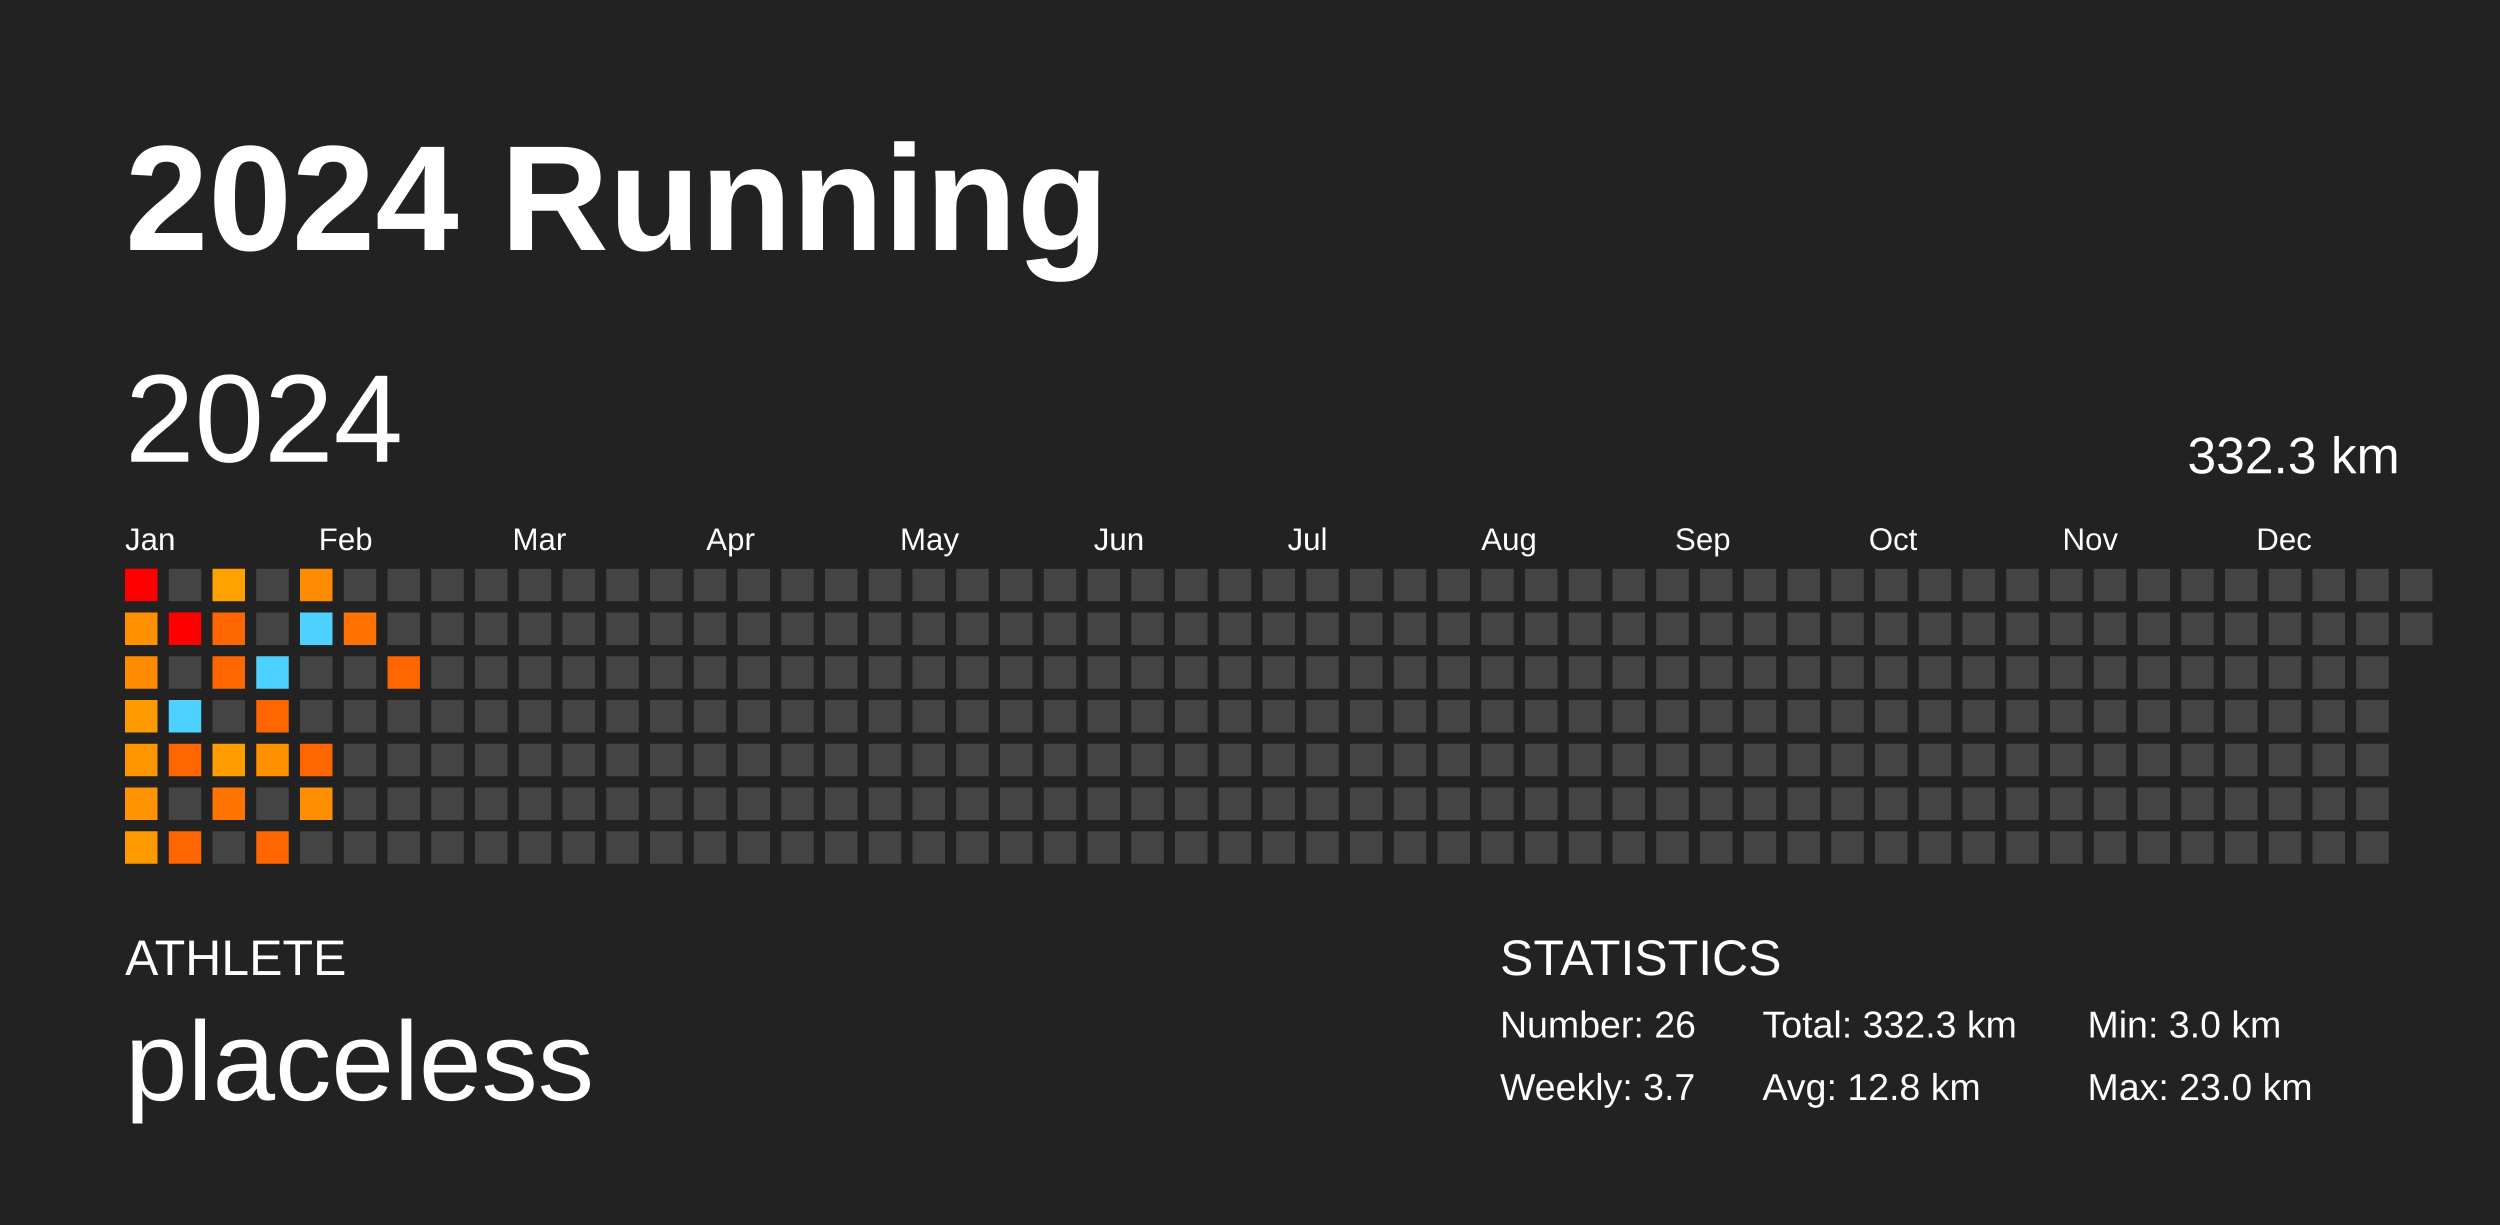
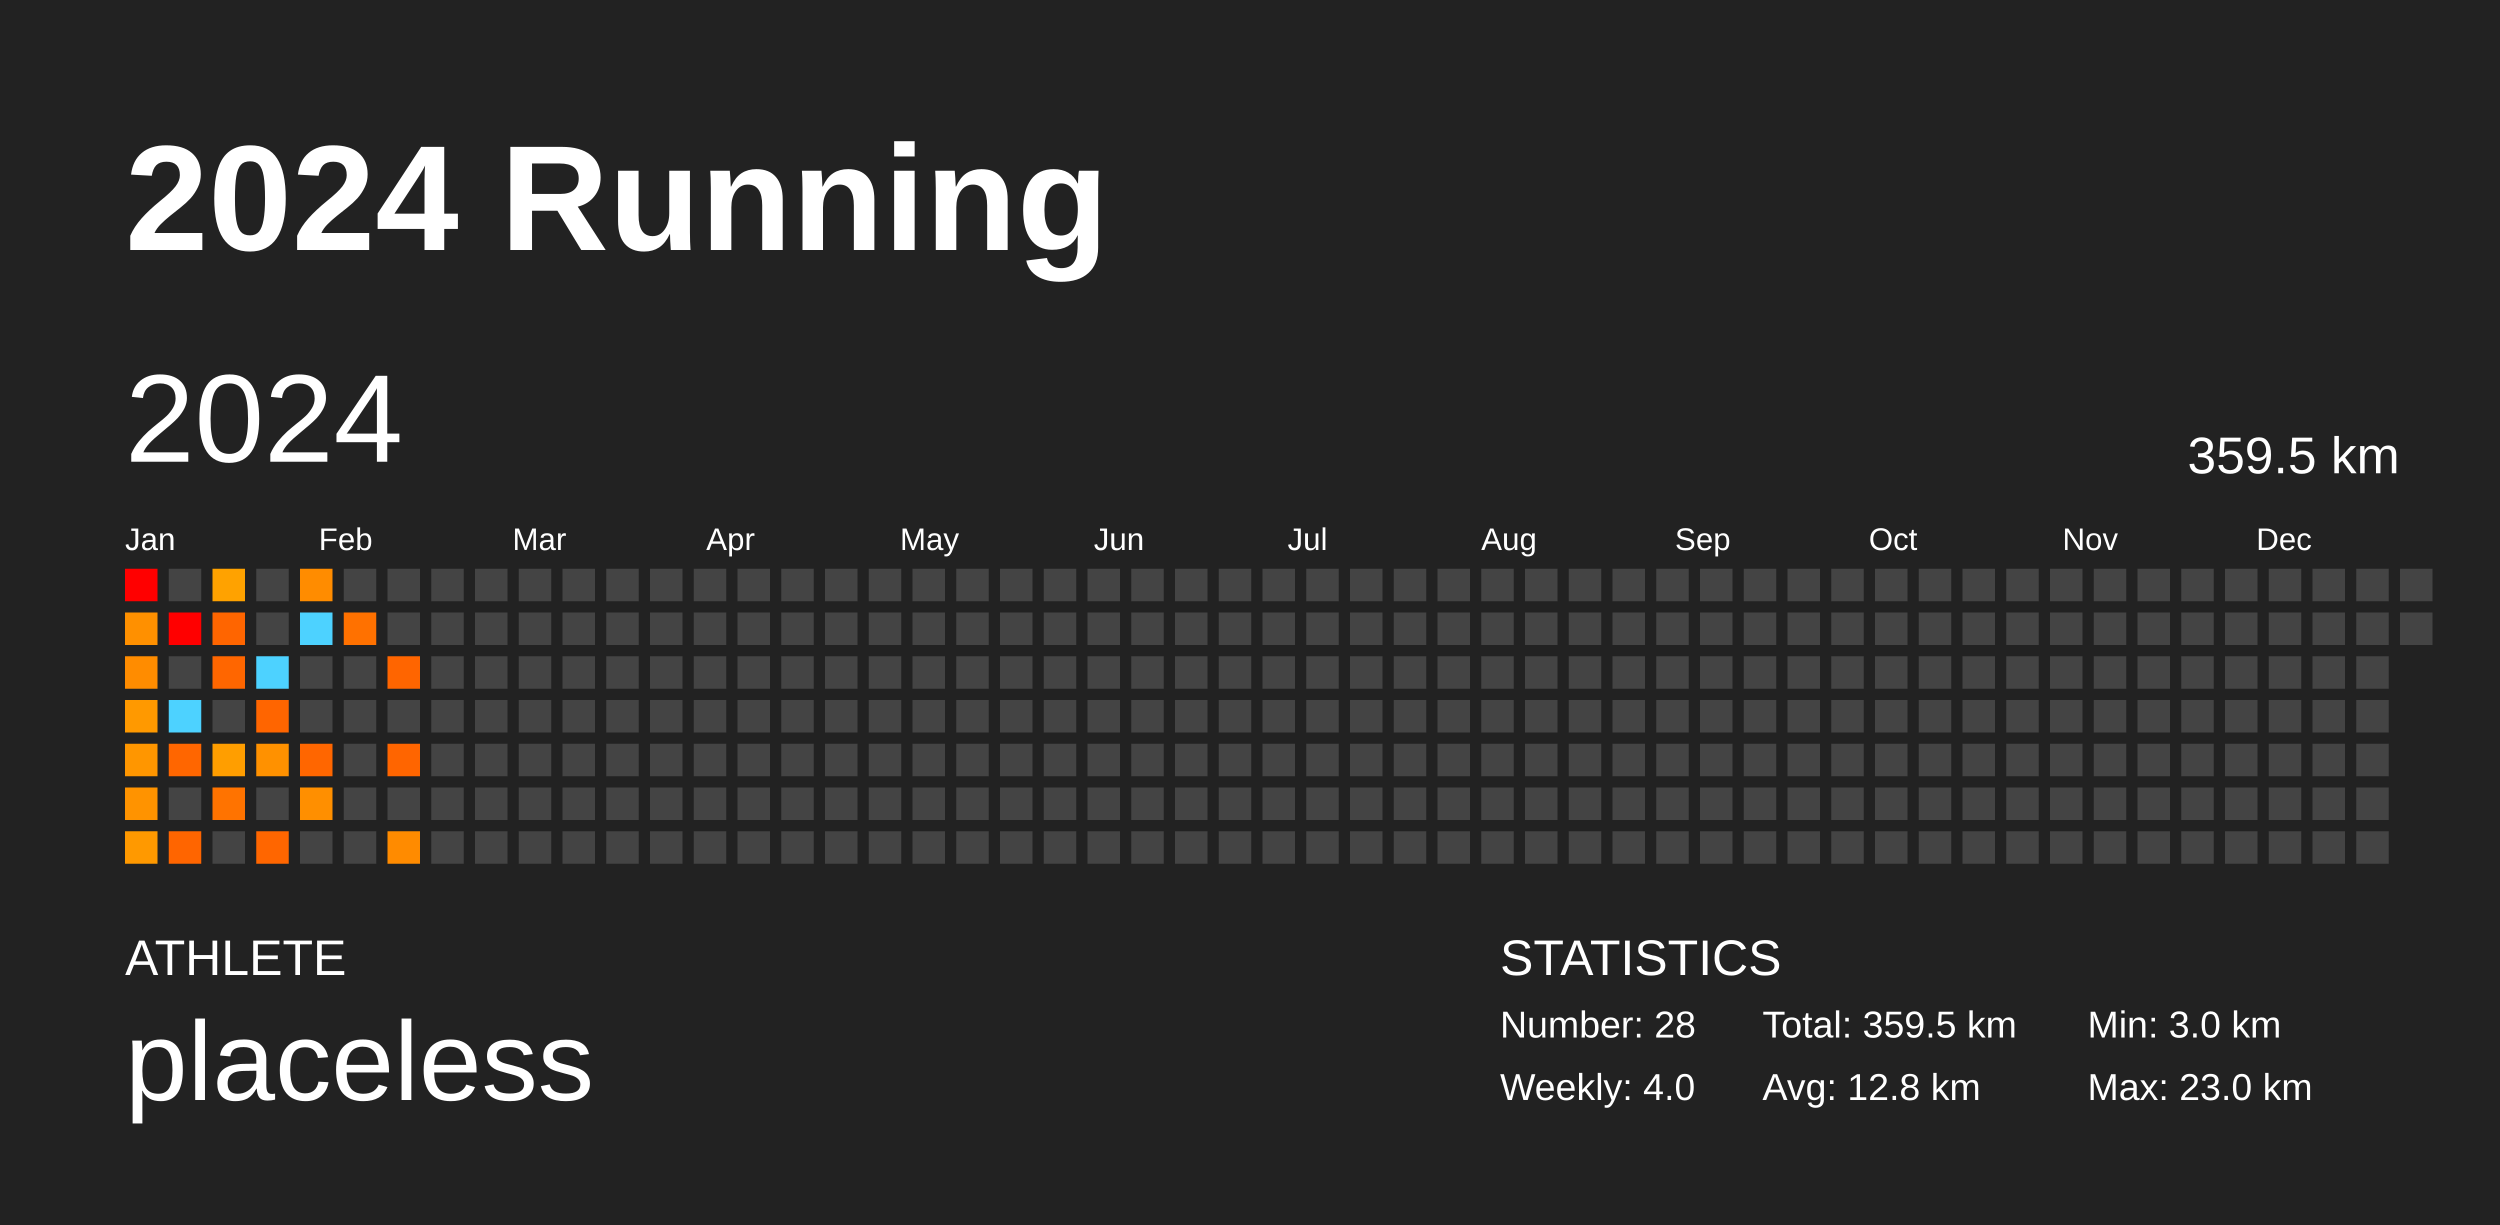
<svg xmlns="http://www.w3.org/2000/svg" baseProfile="full" height="98mm" version="1.1" viewBox="0,0,200,98" width="200mm">
  <defs />
  <rect fill="#222222" height="98" width="200" x="0" y="0" />
  <text fill="#FFFFFF" style="font-size:12px; font-family:Arial; font-weight:bold;" x="10" y="20">2024 Running</text>
  <text fill="#FFFFFF" style="font-size:4px; font-family:Arial" x="10" y="78">ATHLETE</text>
  <text fill="#FFFFFF" style="font-size:9px; font-family:Arial" x="10" y="88">placeless</text>
  <text fill="#FFFFFF" style="font-size:4px; font-family:Arial" x="120" y="78">STATISTICS</text>
-   <text fill="#FFFFFF" style="font-size:3px; font-family:Arial" x="120" y="83">Number: 26</text>
-   <text fill="#FFFFFF" style="font-size:3px; font-family:Arial" x="120" y="88">Weekly: 3.7</text>
-   <text fill="#FFFFFF" style="font-size:3px; font-family:Arial" x="141" y="83">Total: 332.3 km</text>
+   <text fill="#FFFFFF" style="font-size:3px; font-family:Arial" x="120" y="83">Number: 28</text>
+   <text fill="#FFFFFF" style="font-size:3px; font-family:Arial" x="120" y="88">Weekly: 4.0</text>
+   <text fill="#FFFFFF" style="font-size:3px; font-family:Arial" x="141" y="83">Total: 359.5 km</text>
  <text fill="#FFFFFF" style="font-size:3px; font-family:Arial" x="141" y="88">Avg: 12.8 km</text>
  <text fill="#FFFFFF" style="font-size:3px; font-family:Arial" x="167" y="83">Min: 3.0 km</text>
  <text fill="#FFFFFF" style="font-size:3px; font-family:Arial" x="167" y="88">Max: 23.0 km</text>
  <text dominant-baseline="hanging" fill="#FFFFFF" style="font-size:10.0px; font-family:Arial;" x="10" y="30">2024</text>
-   <text dominant-baseline="hanging" fill="#FFFFFF" style="font-size:4.125px; font-family:Arial;" x="175" y="35">332.3 km</text>
+   <text dominant-baseline="hanging" fill="#FFFFFF" style="font-size:4.125px; font-family:Arial;" x="175" y="35">359.5 km</text>
  <text fill="#FFFFFF" style="font-size:2.5px; font-family:Arial" x="10.0" y="44">Jan</text>
  <text fill="#FFFFFF" style="font-size:2.5px; font-family:Arial" x="25.5" y="44">Feb</text>
  <text fill="#FFFFFF" style="font-size:2.5px; font-family:Arial" x="41.0" y="44">Mar</text>
  <text fill="#FFFFFF" style="font-size:2.5px; font-family:Arial" x="56.5" y="44">Apr</text>
  <text fill="#FFFFFF" style="font-size:2.5px; font-family:Arial" x="72.0" y="44">May</text>
  <text fill="#FFFFFF" style="font-size:2.5px; font-family:Arial" x="87.5" y="44">Jun</text>
  <text fill="#FFFFFF" style="font-size:2.5px; font-family:Arial" x="103.0" y="44">Jul</text>
  <text fill="#FFFFFF" style="font-size:2.5px; font-family:Arial" x="118.5" y="44">Aug</text>
  <text fill="#FFFFFF" style="font-size:2.5px; font-family:Arial" x="134.0" y="44">Sep</text>
  <text fill="#FFFFFF" style="font-size:2.5px; font-family:Arial" x="149.5" y="44">Oct</text>
  <text fill="#FFFFFF" style="font-size:2.5px; font-family:Arial" x="165.0" y="44">Nov</text>
  <text fill="#FFFFFF" style="font-size:2.5px; font-family:Arial" x="180.5" y="44">Dec</text>
  <rect fill="red" height="2.6" width="2.6" x="10.0" y="45.5" />
  <rect fill="#ff9000" height="2.6" width="2.6" x="10.0" y="49.0" />
  <rect fill="#ff8c00" height="2.6" width="2.6" x="10.0" y="52.5" />
  <rect fill="#ff9900" height="2.6" width="2.6" x="10.0" y="56.0" />
  <rect fill="#ff9600" height="2.6" width="2.6" x="10.0" y="59.5" />
  <rect fill="#ff9300" height="2.6" width="2.6" x="10.0" y="63.0" />
  <rect fill="#ff9900" height="2.6" width="2.6" x="10.0" y="66.5" />
  <rect fill="#444444" height="2.6" width="2.6" x="13.5" y="45.5" />
  <rect fill="red" height="2.6" width="2.6" x="13.5" y="49.0" />
  <rect fill="#444444" height="2.6" width="2.6" x="13.5" y="52.5" />
  <rect fill="#4dd2ff" height="2.6" width="2.6" x="13.5" y="56.0" />
  <rect fill="#ff6600" height="2.6" width="2.6" x="13.5" y="59.5" />
  <rect fill="#444444" height="2.6" width="2.6" x="13.5" y="63.0" />
  <rect fill="#ff6500" height="2.6" width="2.6" x="13.5" y="66.5" />
  <rect fill="#ffa200" height="2.6" width="2.6" x="17.0" y="45.5" />
  <rect fill="#ff6500" height="2.6" width="2.6" x="17.0" y="49.0" />
  <rect fill="#ff6600" height="2.6" width="2.6" x="17.0" y="52.5" />
  <rect fill="#444444" height="2.6" width="2.6" x="17.0" y="56.0" />
  <rect fill="#ff9e00" height="2.6" width="2.6" x="17.0" y="59.5" />
  <rect fill="#ff7300" height="2.6" width="2.6" x="17.0" y="63.0" />
  <rect fill="#444444" height="2.6" width="2.6" x="17.0" y="66.5" />
  <rect fill="#444444" height="2.6" width="2.6" x="20.5" y="45.5" />
  <rect fill="#444444" height="2.6" width="2.6" x="20.5" y="49.0" />
  <rect fill="#4dd2ff" height="2.6" width="2.6" x="20.5" y="52.5" />
  <rect fill="#ff6500" height="2.6" width="2.6" x="20.5" y="56.0" />
  <rect fill="#ff9100" height="2.6" width="2.6" x="20.5" y="59.5" />
  <rect fill="#444444" height="2.6" width="2.6" x="20.5" y="63.0" />
  <rect fill="#ff6600" height="2.6" width="2.6" x="20.5" y="66.5" />
  <rect fill="#ff8c00" height="2.6" width="2.6" x="24.0" y="45.5" />
  <rect fill="#4dd2ff" height="2.6" width="2.6" x="24.0" y="49.0" />
  <rect fill="#444444" height="2.6" width="2.6" x="24.0" y="52.5" />
  <rect fill="#444444" height="2.6" width="2.6" x="24.0" y="56.0" />
  <rect fill="#ff6600" height="2.6" width="2.6" x="24.0" y="59.5" />
  <rect fill="#ff8f00" height="2.6" width="2.6" x="24.0" y="63.0" />
  <rect fill="#444444" height="2.6" width="2.6" x="24.0" y="66.5" />
  <rect fill="#444444" height="2.6" width="2.6" x="27.5" y="45.5" />
  <rect fill="#ff7100" height="2.6" width="2.6" x="27.5" y="49.0" />
  <rect fill="#444444" height="2.6" width="2.6" x="27.5" y="52.5" />
  <rect fill="#444444" height="2.6" width="2.6" x="27.5" y="56.0" />
  <rect fill="#444444" height="2.6" width="2.6" x="27.5" y="59.5" />
  <rect fill="#444444" height="2.6" width="2.6" x="27.5" y="63.0" />
  <rect fill="#444444" height="2.6" width="2.6" x="27.5" y="66.5" />
  <rect fill="#444444" height="2.6" width="2.6" x="31.0" y="45.5" />
  <rect fill="#444444" height="2.6" width="2.6" x="31.0" y="49.0" />
  <rect fill="#ff6500" height="2.6" width="2.6" x="31.0" y="52.5" />
  <rect fill="#444444" height="2.6" width="2.6" x="31.0" y="56.0" />
-   <rect fill="#444444" height="2.6" width="2.6" x="31.0" y="59.5" />
+   <rect fill="#ff6500" height="2.6" width="2.6" x="31.0" y="59.5" />
  <rect fill="#444444" height="2.6" width="2.6" x="31.0" y="63.0" />
-   <rect fill="#444444" height="2.6" width="2.6" x="31.0" y="66.5" />
+   <rect fill="#ff8b00" height="2.6" width="2.6" x="31.0" y="66.5" />
  <rect fill="#444444" height="2.6" width="2.6" x="34.5" y="45.5" />
  <rect fill="#444444" height="2.6" width="2.6" x="34.5" y="49.0" />
  <rect fill="#444444" height="2.6" width="2.6" x="34.5" y="52.5" />
  <rect fill="#444444" height="2.6" width="2.6" x="34.5" y="56.0" />
  <rect fill="#444444" height="2.6" width="2.6" x="34.5" y="59.5" />
  <rect fill="#444444" height="2.6" width="2.6" x="34.5" y="63.0" />
  <rect fill="#444444" height="2.6" width="2.6" x="34.5" y="66.5" />
  <rect fill="#444444" height="2.6" width="2.6" x="38.0" y="45.5" />
  <rect fill="#444444" height="2.6" width="2.6" x="38.0" y="49.0" />
  <rect fill="#444444" height="2.6" width="2.6" x="38.0" y="52.5" />
  <rect fill="#444444" height="2.6" width="2.6" x="38.0" y="56.0" />
  <rect fill="#444444" height="2.6" width="2.6" x="38.0" y="59.5" />
  <rect fill="#444444" height="2.6" width="2.6" x="38.0" y="63.0" />
  <rect fill="#444444" height="2.6" width="2.6" x="38.0" y="66.5" />
  <rect fill="#444444" height="2.6" width="2.6" x="41.5" y="45.5" />
  <rect fill="#444444" height="2.6" width="2.6" x="41.5" y="49.0" />
  <rect fill="#444444" height="2.6" width="2.6" x="41.5" y="52.5" />
  <rect fill="#444444" height="2.6" width="2.6" x="41.5" y="56.0" />
  <rect fill="#444444" height="2.6" width="2.6" x="41.5" y="59.5" />
  <rect fill="#444444" height="2.6" width="2.6" x="41.5" y="63.0" />
  <rect fill="#444444" height="2.6" width="2.6" x="41.5" y="66.5" />
  <rect fill="#444444" height="2.6" width="2.6" x="45.0" y="45.5" />
  <rect fill="#444444" height="2.6" width="2.6" x="45.0" y="49.0" />
  <rect fill="#444444" height="2.6" width="2.6" x="45.0" y="52.5" />
  <rect fill="#444444" height="2.6" width="2.6" x="45.0" y="56.0" />
  <rect fill="#444444" height="2.6" width="2.6" x="45.0" y="59.5" />
  <rect fill="#444444" height="2.6" width="2.6" x="45.0" y="63.0" />
  <rect fill="#444444" height="2.6" width="2.6" x="45.0" y="66.5" />
  <rect fill="#444444" height="2.6" width="2.6" x="48.5" y="45.5" />
  <rect fill="#444444" height="2.6" width="2.6" x="48.5" y="49.0" />
  <rect fill="#444444" height="2.6" width="2.6" x="48.5" y="52.5" />
  <rect fill="#444444" height="2.6" width="2.6" x="48.5" y="56.0" />
  <rect fill="#444444" height="2.6" width="2.6" x="48.5" y="59.5" />
  <rect fill="#444444" height="2.6" width="2.6" x="48.5" y="63.0" />
  <rect fill="#444444" height="2.6" width="2.6" x="48.5" y="66.5" />
  <rect fill="#444444" height="2.6" width="2.6" x="52.0" y="45.5" />
  <rect fill="#444444" height="2.6" width="2.6" x="52.0" y="49.0" />
  <rect fill="#444444" height="2.6" width="2.6" x="52.0" y="52.5" />
  <rect fill="#444444" height="2.6" width="2.6" x="52.0" y="56.0" />
  <rect fill="#444444" height="2.6" width="2.6" x="52.0" y="59.5" />
  <rect fill="#444444" height="2.6" width="2.6" x="52.0" y="63.0" />
  <rect fill="#444444" height="2.6" width="2.6" x="52.0" y="66.5" />
  <rect fill="#444444" height="2.6" width="2.6" x="55.5" y="45.5" />
  <rect fill="#444444" height="2.6" width="2.6" x="55.5" y="49.0" />
  <rect fill="#444444" height="2.6" width="2.6" x="55.5" y="52.5" />
  <rect fill="#444444" height="2.6" width="2.6" x="55.5" y="56.0" />
  <rect fill="#444444" height="2.6" width="2.6" x="55.5" y="59.5" />
  <rect fill="#444444" height="2.6" width="2.6" x="55.5" y="63.0" />
  <rect fill="#444444" height="2.6" width="2.6" x="55.5" y="66.5" />
  <rect fill="#444444" height="2.6" width="2.6" x="59.0" y="45.5" />
  <rect fill="#444444" height="2.6" width="2.6" x="59.0" y="49.0" />
  <rect fill="#444444" height="2.6" width="2.6" x="59.0" y="52.5" />
  <rect fill="#444444" height="2.6" width="2.6" x="59.0" y="56.0" />
  <rect fill="#444444" height="2.6" width="2.6" x="59.0" y="59.5" />
  <rect fill="#444444" height="2.6" width="2.6" x="59.0" y="63.0" />
  <rect fill="#444444" height="2.6" width="2.6" x="59.0" y="66.5" />
  <rect fill="#444444" height="2.6" width="2.6" x="62.5" y="45.5" />
  <rect fill="#444444" height="2.6" width="2.6" x="62.5" y="49.0" />
  <rect fill="#444444" height="2.6" width="2.6" x="62.5" y="52.5" />
  <rect fill="#444444" height="2.6" width="2.6" x="62.5" y="56.0" />
  <rect fill="#444444" height="2.6" width="2.6" x="62.5" y="59.5" />
  <rect fill="#444444" height="2.6" width="2.6" x="62.5" y="63.0" />
  <rect fill="#444444" height="2.6" width="2.6" x="62.5" y="66.5" />
  <rect fill="#444444" height="2.6" width="2.6" x="66.0" y="45.5" />
  <rect fill="#444444" height="2.6" width="2.6" x="66.0" y="49.0" />
  <rect fill="#444444" height="2.6" width="2.6" x="66.0" y="52.5" />
  <rect fill="#444444" height="2.6" width="2.6" x="66.0" y="56.0" />
  <rect fill="#444444" height="2.6" width="2.6" x="66.0" y="59.5" />
  <rect fill="#444444" height="2.6" width="2.6" x="66.0" y="63.0" />
  <rect fill="#444444" height="2.6" width="2.6" x="66.0" y="66.5" />
  <rect fill="#444444" height="2.6" width="2.6" x="69.5" y="45.5" />
  <rect fill="#444444" height="2.6" width="2.6" x="69.5" y="49.0" />
  <rect fill="#444444" height="2.6" width="2.6" x="69.5" y="52.5" />
  <rect fill="#444444" height="2.6" width="2.6" x="69.5" y="56.0" />
  <rect fill="#444444" height="2.6" width="2.6" x="69.5" y="59.5" />
  <rect fill="#444444" height="2.6" width="2.6" x="69.5" y="63.0" />
  <rect fill="#444444" height="2.6" width="2.6" x="69.5" y="66.5" />
  <rect fill="#444444" height="2.6" width="2.6" x="73.0" y="45.5" />
  <rect fill="#444444" height="2.6" width="2.6" x="73.0" y="49.0" />
  <rect fill="#444444" height="2.6" width="2.6" x="73.0" y="52.5" />
  <rect fill="#444444" height="2.6" width="2.6" x="73.0" y="56.0" />
  <rect fill="#444444" height="2.6" width="2.6" x="73.0" y="59.5" />
  <rect fill="#444444" height="2.6" width="2.6" x="73.0" y="63.0" />
  <rect fill="#444444" height="2.6" width="2.6" x="73.0" y="66.5" />
  <rect fill="#444444" height="2.6" width="2.6" x="76.5" y="45.5" />
  <rect fill="#444444" height="2.6" width="2.6" x="76.5" y="49.0" />
  <rect fill="#444444" height="2.6" width="2.6" x="76.5" y="52.5" />
  <rect fill="#444444" height="2.6" width="2.6" x="76.5" y="56.0" />
  <rect fill="#444444" height="2.6" width="2.6" x="76.5" y="59.5" />
  <rect fill="#444444" height="2.6" width="2.6" x="76.5" y="63.0" />
  <rect fill="#444444" height="2.6" width="2.6" x="76.5" y="66.5" />
  <rect fill="#444444" height="2.6" width="2.6" x="80.0" y="45.5" />
  <rect fill="#444444" height="2.6" width="2.6" x="80.0" y="49.0" />
  <rect fill="#444444" height="2.6" width="2.6" x="80.0" y="52.5" />
  <rect fill="#444444" height="2.6" width="2.6" x="80.0" y="56.0" />
  <rect fill="#444444" height="2.6" width="2.6" x="80.0" y="59.5" />
  <rect fill="#444444" height="2.6" width="2.6" x="80.0" y="63.0" />
  <rect fill="#444444" height="2.6" width="2.6" x="80.0" y="66.5" />
  <rect fill="#444444" height="2.6" width="2.6" x="83.5" y="45.5" />
  <rect fill="#444444" height="2.6" width="2.6" x="83.5" y="49.0" />
  <rect fill="#444444" height="2.6" width="2.6" x="83.5" y="52.5" />
  <rect fill="#444444" height="2.6" width="2.6" x="83.5" y="56.0" />
  <rect fill="#444444" height="2.6" width="2.6" x="83.5" y="59.5" />
  <rect fill="#444444" height="2.6" width="2.6" x="83.5" y="63.0" />
  <rect fill="#444444" height="2.6" width="2.6" x="83.5" y="66.5" />
  <rect fill="#444444" height="2.6" width="2.6" x="87.0" y="45.5" />
  <rect fill="#444444" height="2.6" width="2.6" x="87.0" y="49.0" />
  <rect fill="#444444" height="2.6" width="2.6" x="87.0" y="52.5" />
  <rect fill="#444444" height="2.6" width="2.6" x="87.0" y="56.0" />
  <rect fill="#444444" height="2.6" width="2.6" x="87.0" y="59.5" />
  <rect fill="#444444" height="2.6" width="2.6" x="87.0" y="63.0" />
  <rect fill="#444444" height="2.6" width="2.6" x="87.0" y="66.5" />
  <rect fill="#444444" height="2.6" width="2.6" x="90.5" y="45.5" />
  <rect fill="#444444" height="2.6" width="2.6" x="90.5" y="49.0" />
  <rect fill="#444444" height="2.6" width="2.6" x="90.5" y="52.5" />
  <rect fill="#444444" height="2.6" width="2.6" x="90.5" y="56.0" />
  <rect fill="#444444" height="2.6" width="2.6" x="90.5" y="59.5" />
  <rect fill="#444444" height="2.6" width="2.6" x="90.5" y="63.0" />
  <rect fill="#444444" height="2.6" width="2.6" x="90.5" y="66.5" />
  <rect fill="#444444" height="2.6" width="2.6" x="94.0" y="45.5" />
  <rect fill="#444444" height="2.6" width="2.6" x="94.0" y="49.0" />
  <rect fill="#444444" height="2.6" width="2.6" x="94.0" y="52.5" />
  <rect fill="#444444" height="2.6" width="2.6" x="94.0" y="56.0" />
  <rect fill="#444444" height="2.6" width="2.6" x="94.0" y="59.5" />
  <rect fill="#444444" height="2.6" width="2.6" x="94.0" y="63.0" />
  <rect fill="#444444" height="2.6" width="2.6" x="94.0" y="66.5" />
  <rect fill="#444444" height="2.6" width="2.6" x="97.5" y="45.5" />
  <rect fill="#444444" height="2.6" width="2.6" x="97.5" y="49.0" />
  <rect fill="#444444" height="2.6" width="2.6" x="97.5" y="52.5" />
  <rect fill="#444444" height="2.6" width="2.6" x="97.5" y="56.0" />
  <rect fill="#444444" height="2.6" width="2.6" x="97.5" y="59.5" />
  <rect fill="#444444" height="2.6" width="2.6" x="97.5" y="63.0" />
  <rect fill="#444444" height="2.6" width="2.6" x="97.5" y="66.5" />
  <rect fill="#444444" height="2.6" width="2.6" x="101.0" y="45.5" />
  <rect fill="#444444" height="2.6" width="2.6" x="101.0" y="49.0" />
  <rect fill="#444444" height="2.6" width="2.6" x="101.0" y="52.5" />
  <rect fill="#444444" height="2.6" width="2.6" x="101.0" y="56.0" />
  <rect fill="#444444" height="2.6" width="2.6" x="101.0" y="59.5" />
  <rect fill="#444444" height="2.6" width="2.6" x="101.0" y="63.0" />
  <rect fill="#444444" height="2.6" width="2.6" x="101.0" y="66.5" />
  <rect fill="#444444" height="2.6" width="2.6" x="104.5" y="45.5" />
  <rect fill="#444444" height="2.6" width="2.6" x="104.5" y="49.0" />
  <rect fill="#444444" height="2.6" width="2.6" x="104.5" y="52.5" />
  <rect fill="#444444" height="2.6" width="2.6" x="104.5" y="56.0" />
  <rect fill="#444444" height="2.6" width="2.6" x="104.5" y="59.5" />
  <rect fill="#444444" height="2.6" width="2.6" x="104.5" y="63.0" />
  <rect fill="#444444" height="2.6" width="2.6" x="104.5" y="66.5" />
  <rect fill="#444444" height="2.6" width="2.6" x="108.0" y="45.5" />
  <rect fill="#444444" height="2.6" width="2.6" x="108.0" y="49.0" />
  <rect fill="#444444" height="2.6" width="2.6" x="108.0" y="52.5" />
  <rect fill="#444444" height="2.6" width="2.6" x="108.0" y="56.0" />
  <rect fill="#444444" height="2.6" width="2.6" x="108.0" y="59.5" />
  <rect fill="#444444" height="2.6" width="2.6" x="108.0" y="63.0" />
  <rect fill="#444444" height="2.6" width="2.6" x="108.0" y="66.5" />
  <rect fill="#444444" height="2.6" width="2.6" x="111.5" y="45.5" />
  <rect fill="#444444" height="2.6" width="2.6" x="111.5" y="49.0" />
  <rect fill="#444444" height="2.6" width="2.6" x="111.5" y="52.5" />
  <rect fill="#444444" height="2.6" width="2.6" x="111.5" y="56.0" />
  <rect fill="#444444" height="2.6" width="2.6" x="111.5" y="59.5" />
  <rect fill="#444444" height="2.6" width="2.6" x="111.5" y="63.0" />
  <rect fill="#444444" height="2.6" width="2.6" x="111.5" y="66.5" />
  <rect fill="#444444" height="2.6" width="2.6" x="115.0" y="45.5" />
  <rect fill="#444444" height="2.6" width="2.6" x="115.0" y="49.0" />
  <rect fill="#444444" height="2.6" width="2.6" x="115.0" y="52.5" />
  <rect fill="#444444" height="2.6" width="2.6" x="115.0" y="56.0" />
  <rect fill="#444444" height="2.6" width="2.6" x="115.0" y="59.5" />
  <rect fill="#444444" height="2.6" width="2.6" x="115.0" y="63.0" />
  <rect fill="#444444" height="2.6" width="2.6" x="115.0" y="66.5" />
  <rect fill="#444444" height="2.6" width="2.6" x="118.5" y="45.5" />
  <rect fill="#444444" height="2.6" width="2.6" x="118.5" y="49.0" />
  <rect fill="#444444" height="2.6" width="2.6" x="118.5" y="52.5" />
  <rect fill="#444444" height="2.6" width="2.6" x="118.5" y="56.0" />
  <rect fill="#444444" height="2.6" width="2.6" x="118.5" y="59.5" />
  <rect fill="#444444" height="2.6" width="2.6" x="118.5" y="63.0" />
  <rect fill="#444444" height="2.6" width="2.6" x="118.5" y="66.5" />
  <rect fill="#444444" height="2.6" width="2.6" x="122.0" y="45.5" />
  <rect fill="#444444" height="2.6" width="2.6" x="122.0" y="49.0" />
  <rect fill="#444444" height="2.6" width="2.6" x="122.0" y="52.5" />
  <rect fill="#444444" height="2.6" width="2.6" x="122.0" y="56.0" />
  <rect fill="#444444" height="2.6" width="2.6" x="122.0" y="59.5" />
  <rect fill="#444444" height="2.6" width="2.6" x="122.0" y="63.0" />
  <rect fill="#444444" height="2.6" width="2.6" x="122.0" y="66.5" />
  <rect fill="#444444" height="2.6" width="2.6" x="125.5" y="45.5" />
  <rect fill="#444444" height="2.6" width="2.6" x="125.5" y="49.0" />
  <rect fill="#444444" height="2.6" width="2.6" x="125.5" y="52.5" />
  <rect fill="#444444" height="2.6" width="2.6" x="125.5" y="56.0" />
  <rect fill="#444444" height="2.6" width="2.6" x="125.5" y="59.5" />
  <rect fill="#444444" height="2.6" width="2.6" x="125.5" y="63.0" />
  <rect fill="#444444" height="2.6" width="2.6" x="125.5" y="66.5" />
  <rect fill="#444444" height="2.6" width="2.6" x="129.0" y="45.5" />
  <rect fill="#444444" height="2.6" width="2.6" x="129.0" y="49.0" />
  <rect fill="#444444" height="2.6" width="2.6" x="129.0" y="52.5" />
  <rect fill="#444444" height="2.6" width="2.6" x="129.0" y="56.0" />
  <rect fill="#444444" height="2.6" width="2.6" x="129.0" y="59.5" />
  <rect fill="#444444" height="2.6" width="2.6" x="129.0" y="63.0" />
  <rect fill="#444444" height="2.6" width="2.6" x="129.0" y="66.5" />
  <rect fill="#444444" height="2.6" width="2.6" x="132.5" y="45.5" />
  <rect fill="#444444" height="2.6" width="2.6" x="132.5" y="49.0" />
  <rect fill="#444444" height="2.6" width="2.6" x="132.5" y="52.5" />
  <rect fill="#444444" height="2.6" width="2.6" x="132.5" y="56.0" />
  <rect fill="#444444" height="2.6" width="2.6" x="132.5" y="59.5" />
  <rect fill="#444444" height="2.6" width="2.6" x="132.5" y="63.0" />
  <rect fill="#444444" height="2.6" width="2.6" x="132.5" y="66.5" />
  <rect fill="#444444" height="2.6" width="2.6" x="136.0" y="45.5" />
  <rect fill="#444444" height="2.6" width="2.6" x="136.0" y="49.0" />
  <rect fill="#444444" height="2.6" width="2.6" x="136.0" y="52.5" />
  <rect fill="#444444" height="2.6" width="2.6" x="136.0" y="56.0" />
  <rect fill="#444444" height="2.6" width="2.6" x="136.0" y="59.5" />
  <rect fill="#444444" height="2.6" width="2.6" x="136.0" y="63.0" />
  <rect fill="#444444" height="2.6" width="2.6" x="136.0" y="66.5" />
  <rect fill="#444444" height="2.6" width="2.6" x="139.5" y="45.5" />
  <rect fill="#444444" height="2.6" width="2.6" x="139.5" y="49.0" />
  <rect fill="#444444" height="2.6" width="2.6" x="139.5" y="52.5" />
  <rect fill="#444444" height="2.6" width="2.6" x="139.5" y="56.0" />
  <rect fill="#444444" height="2.6" width="2.6" x="139.5" y="59.5" />
  <rect fill="#444444" height="2.6" width="2.6" x="139.5" y="63.0" />
  <rect fill="#444444" height="2.6" width="2.6" x="139.5" y="66.5" />
  <rect fill="#444444" height="2.6" width="2.6" x="143.0" y="45.5" />
  <rect fill="#444444" height="2.6" width="2.6" x="143.0" y="49.0" />
  <rect fill="#444444" height="2.6" width="2.6" x="143.0" y="52.5" />
  <rect fill="#444444" height="2.6" width="2.6" x="143.0" y="56.0" />
  <rect fill="#444444" height="2.6" width="2.6" x="143.0" y="59.5" />
  <rect fill="#444444" height="2.6" width="2.6" x="143.0" y="63.0" />
  <rect fill="#444444" height="2.6" width="2.6" x="143.0" y="66.5" />
  <rect fill="#444444" height="2.6" width="2.6" x="146.5" y="45.5" />
  <rect fill="#444444" height="2.6" width="2.6" x="146.5" y="49.0" />
  <rect fill="#444444" height="2.6" width="2.6" x="146.5" y="52.5" />
  <rect fill="#444444" height="2.6" width="2.6" x="146.5" y="56.0" />
  <rect fill="#444444" height="2.6" width="2.6" x="146.5" y="59.5" />
  <rect fill="#444444" height="2.6" width="2.6" x="146.5" y="63.0" />
  <rect fill="#444444" height="2.6" width="2.6" x="146.5" y="66.5" />
  <rect fill="#444444" height="2.6" width="2.6" x="150.0" y="45.5" />
  <rect fill="#444444" height="2.6" width="2.6" x="150.0" y="49.0" />
  <rect fill="#444444" height="2.6" width="2.6" x="150.0" y="52.5" />
  <rect fill="#444444" height="2.6" width="2.6" x="150.0" y="56.0" />
  <rect fill="#444444" height="2.6" width="2.6" x="150.0" y="59.5" />
  <rect fill="#444444" height="2.6" width="2.6" x="150.0" y="63.0" />
  <rect fill="#444444" height="2.6" width="2.6" x="150.0" y="66.5" />
  <rect fill="#444444" height="2.6" width="2.6" x="153.5" y="45.5" />
  <rect fill="#444444" height="2.6" width="2.6" x="153.5" y="49.0" />
  <rect fill="#444444" height="2.6" width="2.6" x="153.5" y="52.5" />
  <rect fill="#444444" height="2.6" width="2.6" x="153.5" y="56.0" />
  <rect fill="#444444" height="2.6" width="2.6" x="153.5" y="59.5" />
  <rect fill="#444444" height="2.6" width="2.6" x="153.5" y="63.0" />
  <rect fill="#444444" height="2.6" width="2.6" x="153.5" y="66.5" />
  <rect fill="#444444" height="2.6" width="2.6" x="157.0" y="45.5" />
  <rect fill="#444444" height="2.6" width="2.6" x="157.0" y="49.0" />
  <rect fill="#444444" height="2.6" width="2.6" x="157.0" y="52.5" />
  <rect fill="#444444" height="2.6" width="2.6" x="157.0" y="56.0" />
  <rect fill="#444444" height="2.6" width="2.6" x="157.0" y="59.5" />
  <rect fill="#444444" height="2.6" width="2.6" x="157.0" y="63.0" />
  <rect fill="#444444" height="2.6" width="2.6" x="157.0" y="66.5" />
  <rect fill="#444444" height="2.6" width="2.6" x="160.5" y="45.5" />
  <rect fill="#444444" height="2.6" width="2.6" x="160.5" y="49.0" />
  <rect fill="#444444" height="2.6" width="2.6" x="160.5" y="52.5" />
  <rect fill="#444444" height="2.6" width="2.6" x="160.5" y="56.0" />
  <rect fill="#444444" height="2.6" width="2.6" x="160.5" y="59.5" />
  <rect fill="#444444" height="2.6" width="2.6" x="160.5" y="63.0" />
  <rect fill="#444444" height="2.6" width="2.6" x="160.5" y="66.5" />
  <rect fill="#444444" height="2.6" width="2.6" x="164.0" y="45.5" />
  <rect fill="#444444" height="2.6" width="2.6" x="164.0" y="49.0" />
  <rect fill="#444444" height="2.6" width="2.6" x="164.0" y="52.5" />
  <rect fill="#444444" height="2.6" width="2.6" x="164.0" y="56.0" />
  <rect fill="#444444" height="2.6" width="2.6" x="164.0" y="59.5" />
  <rect fill="#444444" height="2.6" width="2.6" x="164.0" y="63.0" />
  <rect fill="#444444" height="2.6" width="2.6" x="164.0" y="66.5" />
  <rect fill="#444444" height="2.6" width="2.6" x="167.5" y="45.5" />
  <rect fill="#444444" height="2.6" width="2.6" x="167.5" y="49.0" />
  <rect fill="#444444" height="2.6" width="2.6" x="167.5" y="52.5" />
  <rect fill="#444444" height="2.6" width="2.6" x="167.5" y="56.0" />
  <rect fill="#444444" height="2.6" width="2.6" x="167.5" y="59.5" />
  <rect fill="#444444" height="2.6" width="2.6" x="167.5" y="63.0" />
  <rect fill="#444444" height="2.6" width="2.6" x="167.5" y="66.5" />
  <rect fill="#444444" height="2.6" width="2.6" x="171.0" y="45.5" />
  <rect fill="#444444" height="2.6" width="2.6" x="171.0" y="49.0" />
  <rect fill="#444444" height="2.6" width="2.6" x="171.0" y="52.5" />
  <rect fill="#444444" height="2.6" width="2.6" x="171.0" y="56.0" />
  <rect fill="#444444" height="2.6" width="2.6" x="171.0" y="59.5" />
  <rect fill="#444444" height="2.6" width="2.6" x="171.0" y="63.0" />
  <rect fill="#444444" height="2.6" width="2.6" x="171.0" y="66.5" />
  <rect fill="#444444" height="2.6" width="2.6" x="174.5" y="45.5" />
  <rect fill="#444444" height="2.6" width="2.6" x="174.5" y="49.0" />
  <rect fill="#444444" height="2.6" width="2.6" x="174.5" y="52.5" />
  <rect fill="#444444" height="2.6" width="2.6" x="174.5" y="56.0" />
  <rect fill="#444444" height="2.6" width="2.6" x="174.5" y="59.5" />
  <rect fill="#444444" height="2.6" width="2.6" x="174.5" y="63.0" />
  <rect fill="#444444" height="2.6" width="2.6" x="174.5" y="66.5" />
  <rect fill="#444444" height="2.6" width="2.6" x="178.0" y="45.5" />
  <rect fill="#444444" height="2.6" width="2.6" x="178.0" y="49.0" />
  <rect fill="#444444" height="2.6" width="2.6" x="178.0" y="52.5" />
  <rect fill="#444444" height="2.6" width="2.6" x="178.0" y="56.0" />
  <rect fill="#444444" height="2.6" width="2.6" x="178.0" y="59.5" />
  <rect fill="#444444" height="2.6" width="2.6" x="178.0" y="63.0" />
  <rect fill="#444444" height="2.6" width="2.6" x="178.0" y="66.5" />
  <rect fill="#444444" height="2.6" width="2.6" x="181.5" y="45.5" />
  <rect fill="#444444" height="2.6" width="2.6" x="181.5" y="49.0" />
  <rect fill="#444444" height="2.6" width="2.6" x="181.5" y="52.5" />
  <rect fill="#444444" height="2.6" width="2.6" x="181.5" y="56.0" />
  <rect fill="#444444" height="2.6" width="2.6" x="181.5" y="59.5" />
  <rect fill="#444444" height="2.6" width="2.6" x="181.5" y="63.0" />
  <rect fill="#444444" height="2.6" width="2.6" x="181.5" y="66.5" />
  <rect fill="#444444" height="2.6" width="2.6" x="185.0" y="45.5" />
  <rect fill="#444444" height="2.6" width="2.6" x="185.0" y="49.0" />
  <rect fill="#444444" height="2.6" width="2.6" x="185.0" y="52.5" />
  <rect fill="#444444" height="2.6" width="2.6" x="185.0" y="56.0" />
  <rect fill="#444444" height="2.6" width="2.6" x="185.0" y="59.5" />
  <rect fill="#444444" height="2.6" width="2.6" x="185.0" y="63.0" />
  <rect fill="#444444" height="2.6" width="2.6" x="185.0" y="66.5" />
  <rect fill="#444444" height="2.6" width="2.6" x="188.5" y="45.5" />
  <rect fill="#444444" height="2.6" width="2.6" x="188.5" y="49.0" />
  <rect fill="#444444" height="2.6" width="2.6" x="188.5" y="52.5" />
  <rect fill="#444444" height="2.6" width="2.6" x="188.5" y="56.0" />
  <rect fill="#444444" height="2.6" width="2.6" x="188.5" y="59.5" />
  <rect fill="#444444" height="2.6" width="2.6" x="188.5" y="63.0" />
  <rect fill="#444444" height="2.6" width="2.6" x="188.5" y="66.5" />
  <rect fill="#444444" height="2.6" width="2.6" x="192.0" y="45.5" />
  <rect fill="#444444" height="2.6" width="2.6" x="192.0" y="49.0" />
</svg>
